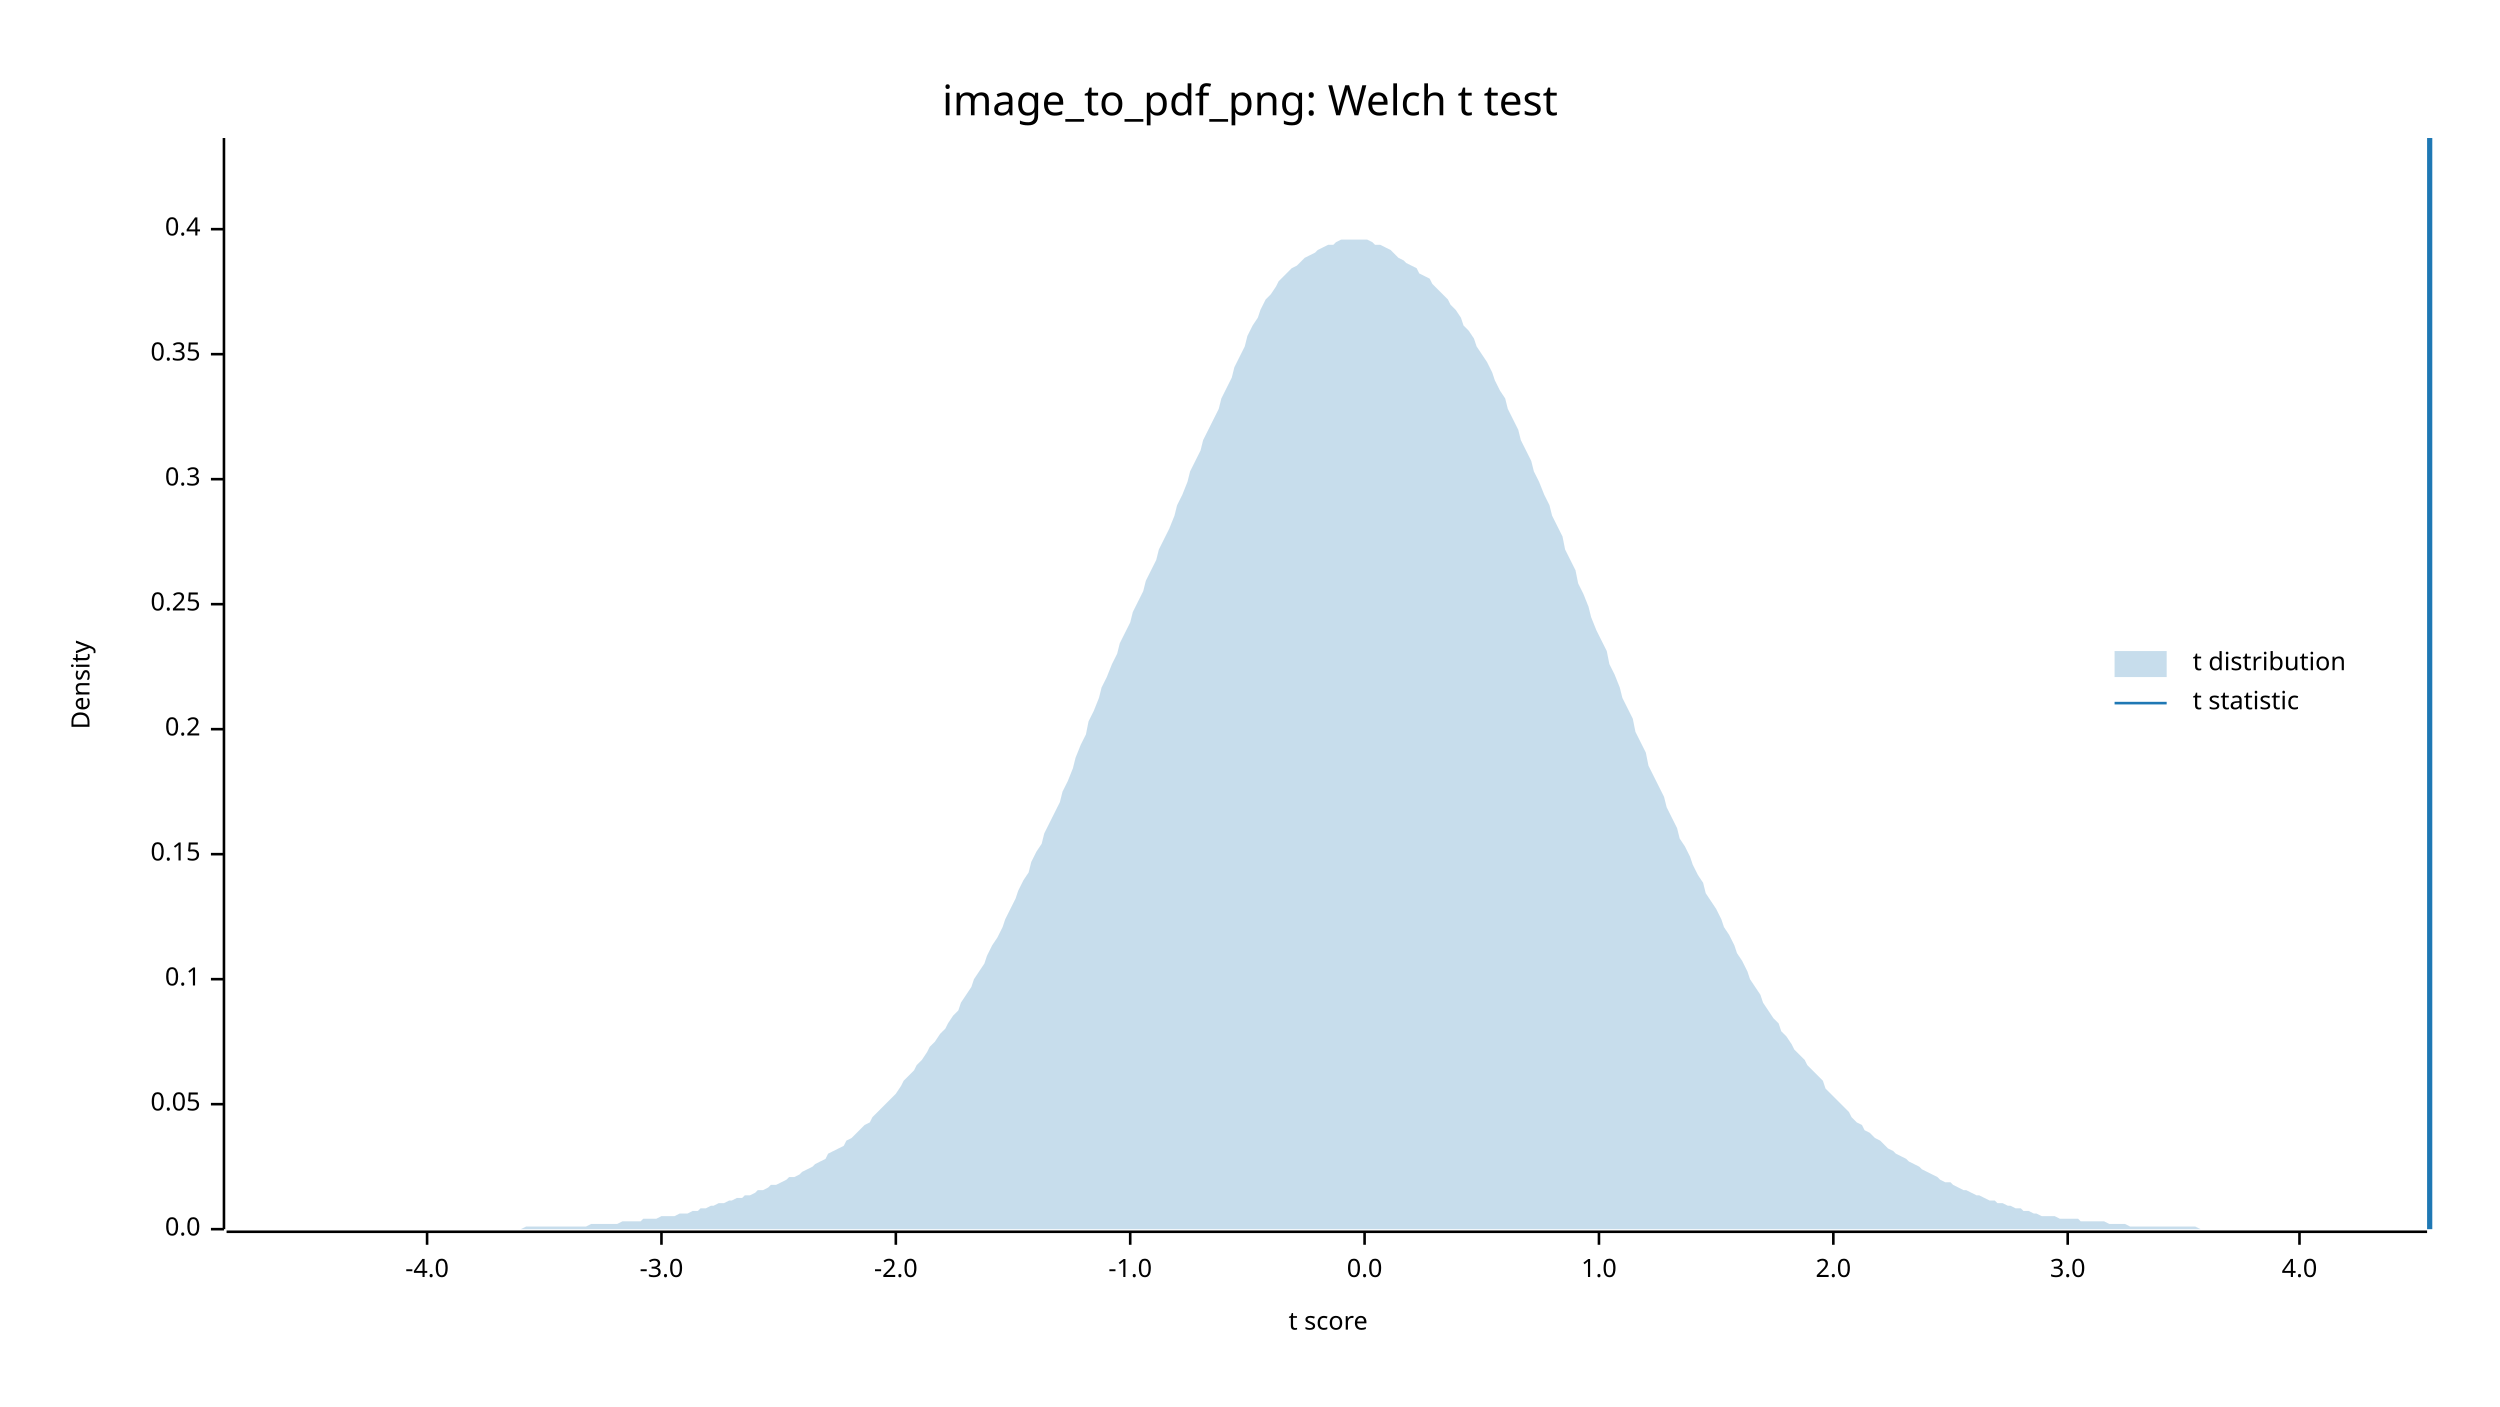
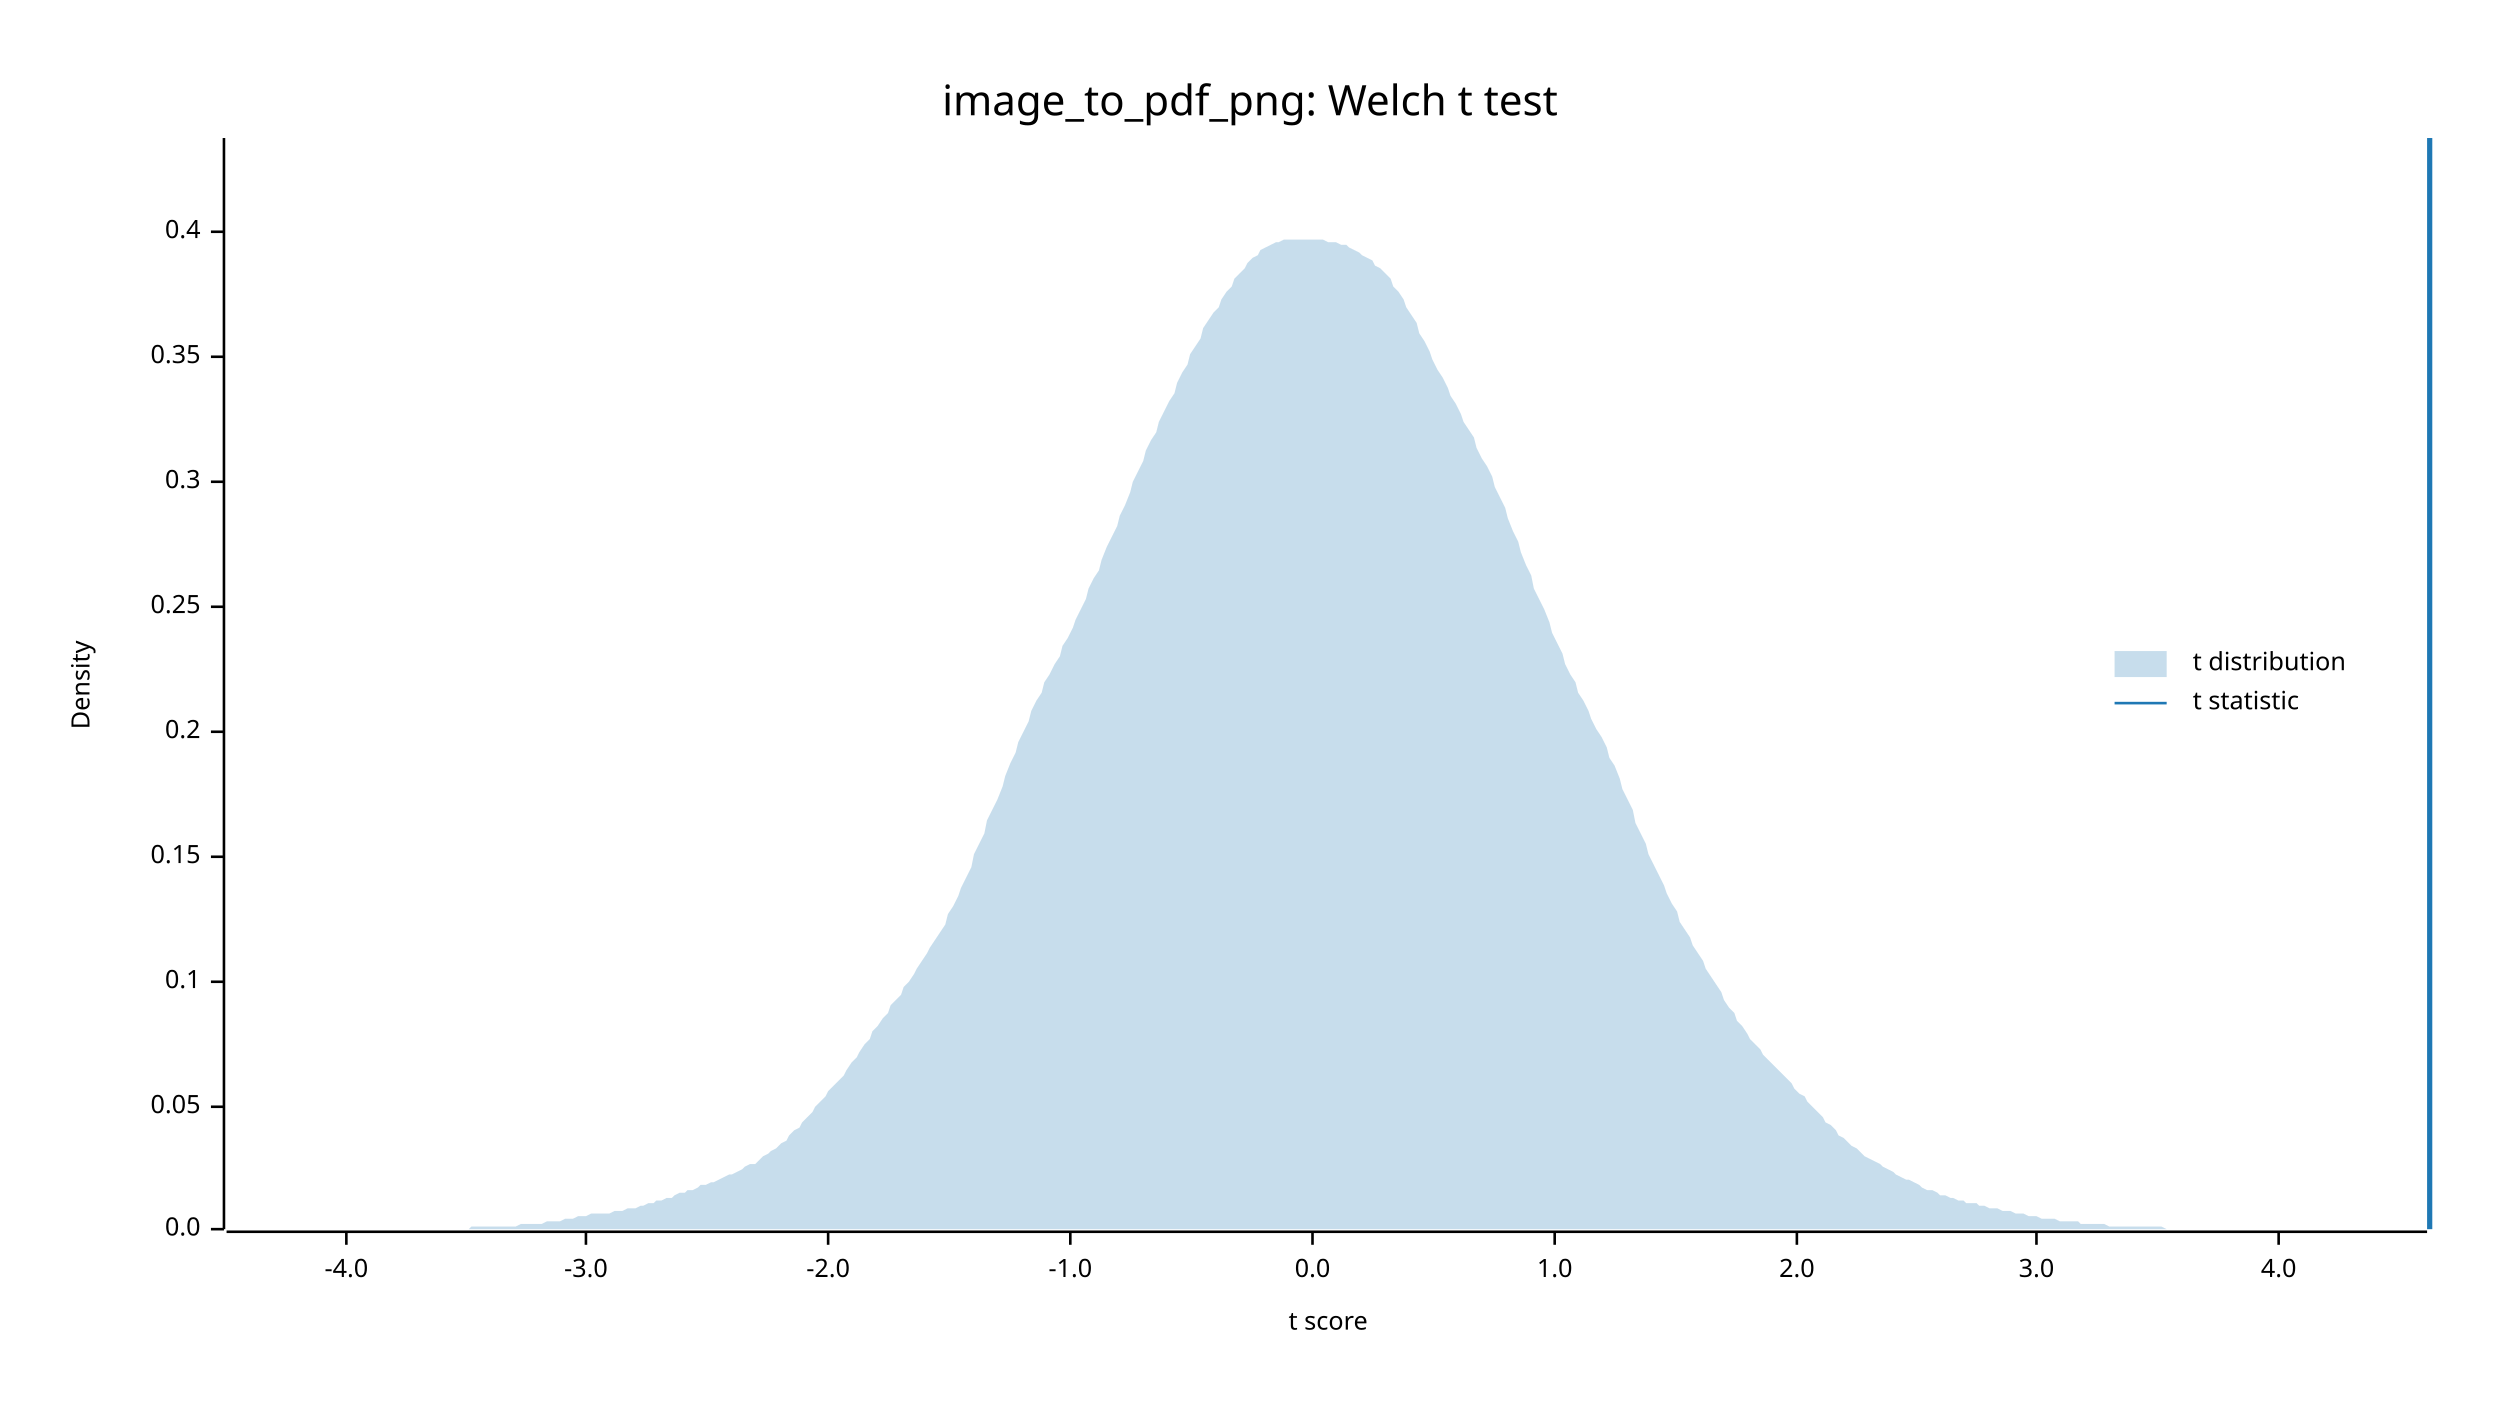
<svg xmlns="http://www.w3.org/2000/svg" width="960" height="540" viewBox="0 0 960 540">
  <text x="480" y="32" dy="0.76em" text-anchor="middle" font-family="sans-serif" font-size="16.129" opacity="1" fill="#000000">
image_to_pdf_png: Welch t test
</text>
  <text x="27" y="263" dy="0.76em" text-anchor="middle" font-family="sans-serif" font-size="9.677" opacity="1" fill="#000000" transform="rotate(270, 27, 263)">
Density
</text>
  <text x="510" y="513" dy="-0.5ex" text-anchor="middle" font-family="sans-serif" font-size="9.677" opacity="1" fill="#000000">
t score
</text>
  <polyline fill="none" opacity="1" stroke="#000000" stroke-width="1" points="86,53 86,472 " />
  <text x="77" y="472" dy="0.5ex" text-anchor="end" font-family="sans-serif" font-size="9.677" opacity="1" fill="#000000">
0.0
</text>
  <polyline fill="none" opacity="1" stroke="#000000" stroke-width="1" points="81,472 86,472 " />
-   <text x="77" y="424" dy="0.5ex" text-anchor="end" font-family="sans-serif" font-size="9.677" opacity="1" fill="#000000">
+   <text x="77" y="425" dy="0.5ex" text-anchor="end" font-family="sans-serif" font-size="9.677" opacity="1" fill="#000000">
0.05
</text>
-   <polyline fill="none" opacity="1" stroke="#000000" stroke-width="1" points="81,424 86,424 " />
-   <text x="77" y="376" dy="0.5ex" text-anchor="end" font-family="sans-serif" font-size="9.677" opacity="1" fill="#000000">
+   <polyline fill="none" opacity="1" stroke="#000000" stroke-width="1" points="81,425 86,425 " />
+   <text x="77" y="377" dy="0.5ex" text-anchor="end" font-family="sans-serif" font-size="9.677" opacity="1" fill="#000000">
0.1
</text>
-   <polyline fill="none" opacity="1" stroke="#000000" stroke-width="1" points="81,376 86,376 " />
-   <text x="77" y="328" dy="0.5ex" text-anchor="end" font-family="sans-serif" font-size="9.677" opacity="1" fill="#000000">
+   <polyline fill="none" opacity="1" stroke="#000000" stroke-width="1" points="81,377 86,377 " />
+   <text x="77" y="329" dy="0.5ex" text-anchor="end" font-family="sans-serif" font-size="9.677" opacity="1" fill="#000000">
0.15
</text>
-   <polyline fill="none" opacity="1" stroke="#000000" stroke-width="1" points="81,328 86,328 " />
-   <text x="77" y="280" dy="0.5ex" text-anchor="end" font-family="sans-serif" font-size="9.677" opacity="1" fill="#000000">
+   <polyline fill="none" opacity="1" stroke="#000000" stroke-width="1" points="81,329 86,329 " />
+   <text x="77" y="281" dy="0.5ex" text-anchor="end" font-family="sans-serif" font-size="9.677" opacity="1" fill="#000000">
0.2
</text>
-   <polyline fill="none" opacity="1" stroke="#000000" stroke-width="1" points="81,280 86,280 " />
-   <text x="77" y="232" dy="0.5ex" text-anchor="end" font-family="sans-serif" font-size="9.677" opacity="1" fill="#000000">
+   <polyline fill="none" opacity="1" stroke="#000000" stroke-width="1" points="81,281 86,281 " />
+   <text x="77" y="233" dy="0.5ex" text-anchor="end" font-family="sans-serif" font-size="9.677" opacity="1" fill="#000000">
0.25
</text>
-   <polyline fill="none" opacity="1" stroke="#000000" stroke-width="1" points="81,232 86,232 " />
-   <text x="77" y="184" dy="0.5ex" text-anchor="end" font-family="sans-serif" font-size="9.677" opacity="1" fill="#000000">
+   <polyline fill="none" opacity="1" stroke="#000000" stroke-width="1" points="81,233 86,233 " />
+   <text x="77" y="185" dy="0.5ex" text-anchor="end" font-family="sans-serif" font-size="9.677" opacity="1" fill="#000000">
0.3
</text>
-   <polyline fill="none" opacity="1" stroke="#000000" stroke-width="1" points="81,184 86,184 " />
-   <text x="77" y="136" dy="0.5ex" text-anchor="end" font-family="sans-serif" font-size="9.677" opacity="1" fill="#000000">
+   <polyline fill="none" opacity="1" stroke="#000000" stroke-width="1" points="81,185 86,185 " />
+   <text x="77" y="137" dy="0.5ex" text-anchor="end" font-family="sans-serif" font-size="9.677" opacity="1" fill="#000000">
0.35
</text>
-   <polyline fill="none" opacity="1" stroke="#000000" stroke-width="1" points="81,136 86,136 " />
-   <text x="77" y="88" dy="0.5ex" text-anchor="end" font-family="sans-serif" font-size="9.677" opacity="1" fill="#000000">
+   <polyline fill="none" opacity="1" stroke="#000000" stroke-width="1" points="81,137 86,137 " />
+   <text x="77" y="89" dy="0.5ex" text-anchor="end" font-family="sans-serif" font-size="9.677" opacity="1" fill="#000000">
0.4
</text>
-   <polyline fill="none" opacity="1" stroke="#000000" stroke-width="1" points="81,88 86,88 " />
+   <polyline fill="none" opacity="1" stroke="#000000" stroke-width="1" points="81,89 86,89 " />
  <polyline fill="none" opacity="1" stroke="#000000" stroke-width="1" points="87,473 932,473 " />
-   <text x="164" y="483" dy="0.76em" text-anchor="middle" font-family="sans-serif" font-size="9.677" opacity="1" fill="#000000">
+   <text x="133" y="483" dy="0.76em" text-anchor="middle" font-family="sans-serif" font-size="9.677" opacity="1" fill="#000000">
-4.0
</text>
-   <polyline fill="none" opacity="1" stroke="#000000" stroke-width="1" points="164,473 164,478 " />
-   <text x="254" y="483" dy="0.76em" text-anchor="middle" font-family="sans-serif" font-size="9.677" opacity="1" fill="#000000">
+   <polyline fill="none" opacity="1" stroke="#000000" stroke-width="1" points="133,473 133,478 " />
+   <text x="225" y="483" dy="0.76em" text-anchor="middle" font-family="sans-serif" font-size="9.677" opacity="1" fill="#000000">
-3.0
</text>
-   <polyline fill="none" opacity="1" stroke="#000000" stroke-width="1" points="254,473 254,478 " />
-   <text x="344" y="483" dy="0.76em" text-anchor="middle" font-family="sans-serif" font-size="9.677" opacity="1" fill="#000000">
+   <polyline fill="none" opacity="1" stroke="#000000" stroke-width="1" points="225,473 225,478 " />
+   <text x="318" y="483" dy="0.76em" text-anchor="middle" font-family="sans-serif" font-size="9.677" opacity="1" fill="#000000">
-2.0
</text>
-   <polyline fill="none" opacity="1" stroke="#000000" stroke-width="1" points="344,473 344,478 " />
-   <text x="434" y="483" dy="0.76em" text-anchor="middle" font-family="sans-serif" font-size="9.677" opacity="1" fill="#000000">
+   <polyline fill="none" opacity="1" stroke="#000000" stroke-width="1" points="318,473 318,478 " />
+   <text x="411" y="483" dy="0.76em" text-anchor="middle" font-family="sans-serif" font-size="9.677" opacity="1" fill="#000000">
-1.0
</text>
-   <polyline fill="none" opacity="1" stroke="#000000" stroke-width="1" points="434,473 434,478 " />
-   <text x="524" y="483" dy="0.76em" text-anchor="middle" font-family="sans-serif" font-size="9.677" opacity="1" fill="#000000">
+   <polyline fill="none" opacity="1" stroke="#000000" stroke-width="1" points="411,473 411,478 " />
+   <text x="504" y="483" dy="0.76em" text-anchor="middle" font-family="sans-serif" font-size="9.677" opacity="1" fill="#000000">
0.0
</text>
-   <polyline fill="none" opacity="1" stroke="#000000" stroke-width="1" points="524,473 524,478 " />
-   <text x="614" y="483" dy="0.76em" text-anchor="middle" font-family="sans-serif" font-size="9.677" opacity="1" fill="#000000">
+   <polyline fill="none" opacity="1" stroke="#000000" stroke-width="1" points="504,473 504,478 " />
+   <text x="597" y="483" dy="0.76em" text-anchor="middle" font-family="sans-serif" font-size="9.677" opacity="1" fill="#000000">
1.0
</text>
-   <polyline fill="none" opacity="1" stroke="#000000" stroke-width="1" points="614,473 614,478 " />
-   <text x="704" y="483" dy="0.76em" text-anchor="middle" font-family="sans-serif" font-size="9.677" opacity="1" fill="#000000">
+   <polyline fill="none" opacity="1" stroke="#000000" stroke-width="1" points="597,473 597,478 " />
+   <text x="690" y="483" dy="0.76em" text-anchor="middle" font-family="sans-serif" font-size="9.677" opacity="1" fill="#000000">
2.0
</text>
-   <polyline fill="none" opacity="1" stroke="#000000" stroke-width="1" points="704,473 704,478 " />
-   <text x="794" y="483" dy="0.76em" text-anchor="middle" font-family="sans-serif" font-size="9.677" opacity="1" fill="#000000">
+   <polyline fill="none" opacity="1" stroke="#000000" stroke-width="1" points="690,473 690,478 " />
+   <text x="782" y="483" dy="0.76em" text-anchor="middle" font-family="sans-serif" font-size="9.677" opacity="1" fill="#000000">
3.0
</text>
-   <polyline fill="none" opacity="1" stroke="#000000" stroke-width="1" points="794,473 794,478 " />
-   <text x="883" y="483" dy="0.76em" text-anchor="middle" font-family="sans-serif" font-size="9.677" opacity="1" fill="#000000">
+   <polyline fill="none" opacity="1" stroke="#000000" stroke-width="1" points="782,473 782,478 " />
+   <text x="875" y="483" dy="0.76em" text-anchor="middle" font-family="sans-serif" font-size="9.677" opacity="1" fill="#000000">
4.0
</text>
-   <polyline fill="none" opacity="1" stroke="#000000" stroke-width="1" points="883,473 883,478 " />
-   <polygon opacity="0.25" fill="#1F78B4" points="87,472 88,472 90,472 92,472 93,472 95,472 97,472 98,472 100,472 102,472 103,472 105,472 107,472 109,472 110,472 112,472 114,472 115,472 117,472 119,472 120,472 122,472 124,472 125,472 127,472 129,472 131,472 132,472 134,472 136,472 137,472 139,472 141,472 142,472 144,472 146,472 147,472 149,472 151,472 153,472 154,472 156,472 158,472 159,472 161,472 163,472 164,472 166,472 168,472 169,472 171,472 173,472 175,472 176,472 178,472 180,472 181,472 183,472 185,472 186,472 188,472 190,472 191,472 193,472 195,472 197,472 198,472 200,472 202,471 203,471 205,471 207,471 208,471 210,471 212,471 214,471 215,471 217,471 219,471 220,471 222,471 224,471 225,471 227,470 229,470 230,470 232,470 234,470 236,470 237,470 239,469 241,469 242,469 244,469 246,469 247,468 249,468 251,468 252,468 254,467 256,467 258,467 259,467 261,466 263,466 264,466 266,465 268,465 269,464 271,464 273,463 274,463 276,462 278,462 280,461 281,461 283,460 285,460 286,459 288,459 290,458 291,457 293,457 295,456 296,455 298,455 300,454 302,453 303,452 305,452 307,451 308,450 310,449 312,448 313,447 315,446 317,445 318,443 320,442 322,441 324,440 325,438 327,437 329,435 330,434 332,432 334,431 335,429 337,427 339,425 341,423 342,422 344,420 346,417 347,415 349,413 351,411 352,409 354,407 356,404 357,402 359,400 361,397 363,395 364,393 366,390 368,388 369,385 371,382 373,379 374,376 376,373 378,370 379,367 381,363 383,360 385,356 386,353 388,349 390,345 391,342 393,338 395,335 396,331 398,327 400,324 401,320 403,316 405,312 407,308 408,304 410,300 412,295 413,291 415,286 417,282 418,277 420,273 422,268 423,264 425,260 427,255 429,251 430,247 432,243 434,239 435,235 437,231 439,227 440,223 442,219 444,215 445,211 447,207 449,203 451,198 452,194 454,190 456,185 457,181 459,177 461,173 462,169 464,165 466,161 468,157 469,153 471,149 473,145 474,141 476,137 478,133 479,129 481,125 483,122 484,119 486,115 488,113 490,110 491,108 493,106 495,104 496,103 498,102 500,100 501,99 503,98 505,97 506,96 508,95 510,94 512,94 513,93 515,92 517,92 518,92 520,92 522,92 523,92 525,92 527,93 528,94 530,94 532,95 534,96 535,97 537,99 539,100 540,101 542,102 544,103 545,105 547,106 549,107 550,109 552,111 554,113 556,115 557,117 559,119 561,122 562,125 564,127 566,130 567,133 569,136 571,139 573,143 574,146 576,150 578,153 579,157 581,161 583,165 584,169 586,173 588,177 589,181 591,185 593,190 595,194 596,198 598,202 600,206 601,211 603,215 605,219 606,224 608,228 610,233 611,237 613,242 615,246 617,250 618,255 620,259 622,264 623,268 625,272 627,276 628,281 630,285 632,289 633,294 635,298 637,302 639,306 640,310 642,314 644,318 645,322 647,325 649,329 650,332 652,336 654,339 655,343 657,346 659,349 661,353 662,356 664,359 666,363 667,366 669,369 671,373 672,376 674,379 676,382 677,385 679,388 681,391 683,393 684,396 686,398 688,401 689,403 691,405 693,407 694,409 696,411 698,413 700,415 701,418 703,420 705,422 706,423 708,425 710,427 711,429 713,431 715,432 716,434 718,435 720,437 722,438 723,439 725,441 727,442 728,443 730,444 732,445 733,446 735,447 737,448 738,449 740,450 742,451 744,452 745,453 747,454 749,454 750,455 752,456 754,457 755,457 757,458 759,459 760,459 762,460 764,461 766,461 767,462 769,462 771,463 772,463 774,464 776,464 777,465 779,465 781,466 782,466 784,467 786,467 788,467 789,467 791,468 793,468 794,468 796,468 798,468 799,469 801,469 803,469 804,469 806,469 808,469 810,470 811,470 813,470 815,470 816,470 818,471 820,471 821,471 823,471 825,471 827,471 828,471 830,471 832,471 833,471 835,471 837,471 838,471 840,471 842,471 843,471 845,472 847,472 849,472 850,472 852,472 854,472 855,472 857,472 859,472 860,472 862,472 864,472 865,472 867,472 869,472 871,472 872,472 874,472 876,472 877,472 879,472 881,472 882,472 884,472 886,472 887,472 889,472 891,472 893,472 894,472 896,472 898,472 899,472 901,472 903,472 904,472 906,472 908,472 909,472 911,472 913,472 915,472 916,472 918,472 920,472 921,472 923,472 925,472 926,472 928,472 930,472 932,472 932,472 87,472 " />
+   <polyline fill="none" opacity="1" stroke="#000000" stroke-width="1" points="875,473 875,478 " />
+   <polygon opacity="0.25" fill="#1F78B4" points="87,472 88,472 90,472 92,472 93,472 95,472 97,472 98,472 100,472 102,472 103,472 105,472 107,472 109,472 110,472 112,472 114,472 115,472 117,472 119,472 120,472 122,472 124,472 125,472 127,472 129,472 131,472 132,472 134,472 136,472 137,472 139,472 141,472 142,472 144,472 146,472 147,472 149,472 151,472 153,472 154,472 156,472 158,472 159,472 161,472 163,472 164,472 166,472 168,472 169,472 171,472 173,472 175,472 176,472 178,472 180,472 181,471 183,471 185,471 186,471 188,471 190,471 191,471 193,471 195,471 197,471 198,471 200,470 202,470 203,470 205,470 207,470 208,470 210,469 212,469 214,469 215,469 217,468 219,468 220,468 222,467 224,467 225,467 227,466 229,466 230,466 232,466 234,466 236,465 237,465 239,465 241,464 242,464 244,464 246,463 247,463 249,462 251,462 252,461 254,461 256,460 258,460 259,459 261,458 263,458 264,457 266,457 268,456 269,455 271,455 273,454 274,454 276,453 278,452 280,451 281,451 283,450 285,449 286,448 288,447 290,447 291,446 293,444 295,443 296,442 298,441 300,439 302,438 303,436 305,434 307,433 308,431 310,429 312,427 313,425 315,423 317,421 318,419 320,417 322,415 324,413 325,411 327,408 329,406 330,404 332,401 334,399 335,396 337,394 339,391 341,389 342,386 344,384 346,382 347,379 349,377 351,374 352,372 354,369 356,366 357,364 359,361 361,358 363,355 364,351 366,348 368,344 369,341 371,337 373,333 374,328 376,324 378,320 379,315 381,311 383,307 385,302 386,298 388,293 390,289 391,285 393,281 395,277 396,273 398,269 400,266 401,262 403,259 405,255 407,252 408,248 410,245 412,241 413,238 415,234 417,230 418,226 420,222 422,219 423,215 425,210 427,206 429,202 430,198 432,194 434,189 435,185 437,181 439,177 440,173 442,169 444,166 445,162 447,158 449,154 451,151 452,147 454,143 456,140 457,136 459,133 461,130 462,126 464,123 466,120 468,118 469,115 471,112 473,110 474,107 476,105 478,103 479,101 481,99 483,98 484,96 486,95 488,94 490,93 491,93 493,92 495,92 496,92 498,92 500,92 501,92 503,92 505,92 506,92 508,92 510,93 512,93 513,93 515,94 517,94 518,95 520,96 522,97 523,98 525,99 527,100 528,102 530,103 532,105 534,107 535,110 537,112 539,115 540,118 542,121 544,124 545,128 547,131 549,135 550,138 552,142 554,145 556,149 557,152 559,155 561,159 562,162 564,165 566,168 567,172 569,176 571,179 573,183 574,187 576,191 578,195 579,199 581,204 583,208 584,212 586,217 588,221 589,226 591,230 593,234 595,239 596,243 598,247 600,251 601,255 603,259 605,262 606,266 608,269 610,273 611,276 613,280 615,283 617,287 618,291 620,294 622,299 623,303 625,307 627,311 628,316 630,320 632,324 633,328 635,332 637,336 639,340 640,343 642,347 644,350 645,354 647,357 649,360 650,363 652,366 654,369 655,372 657,375 659,378 661,381 662,384 664,387 666,389 667,392 669,394 671,397 672,399 674,401 676,403 677,405 679,407 681,409 683,411 684,412 686,414 688,416 689,418 691,420 693,421 694,423 696,425 698,427 700,429 701,431 703,432 705,434 706,436 708,437 710,439 711,440 713,441 715,443 716,444 718,445 720,446 722,447 723,448 725,449 727,450 728,451 730,452 732,453 733,453 735,454 737,455 738,456 740,457 742,457 744,458 745,459 747,459 749,460 750,460 752,461 754,461 755,462 757,462 759,462 760,463 762,463 764,464 766,464 767,464 769,465 771,465 772,465 774,466 776,466 777,466 779,467 781,467 782,467 784,468 786,468 788,468 789,468 791,469 793,469 794,469 796,469 798,469 799,470 801,470 803,470 804,470 806,470 808,470 810,471 811,471 813,471 815,471 816,471 818,471 820,471 821,471 823,471 825,471 827,471 828,471 830,471 832,472 833,472 835,472 837,472 838,472 840,472 842,472 843,472 845,472 847,472 849,472 850,472 852,472 854,472 855,472 857,472 859,472 860,472 862,472 864,472 865,472 867,472 869,472 871,472 872,472 874,472 876,472 877,472 879,472 881,472 882,472 884,472 886,472 887,472 889,472 891,472 893,472 894,472 896,472 898,472 899,472 901,472 903,472 904,472 906,472 908,472 909,472 911,472 913,472 915,472 916,472 918,472 920,472 921,472 923,472 925,472 926,472 928,472 930,472 932,472 932,472 87,472 " />
  <polyline fill="none" opacity="1" stroke="#1F78B4" stroke-width="2" points="933,472 933,53 " />
  <text x="842" y="250" dy="0.76em" text-anchor="start" font-family="sans-serif" font-size="9.677" opacity="1" fill="#000000">
t distribution
</text>
  <text x="842" y="265" dy="0.76em" text-anchor="start" font-family="sans-serif" font-size="9.677" opacity="1" fill="#000000">
t statistic
</text>
  <rect x="812" y="250" width="20" height="10" opacity="0.25" fill="#1F78B4" stroke="none" />
  <polyline fill="none" opacity="1" stroke="#1F78B4" stroke-width="1" points="812,270 832,270 " />
</svg>
